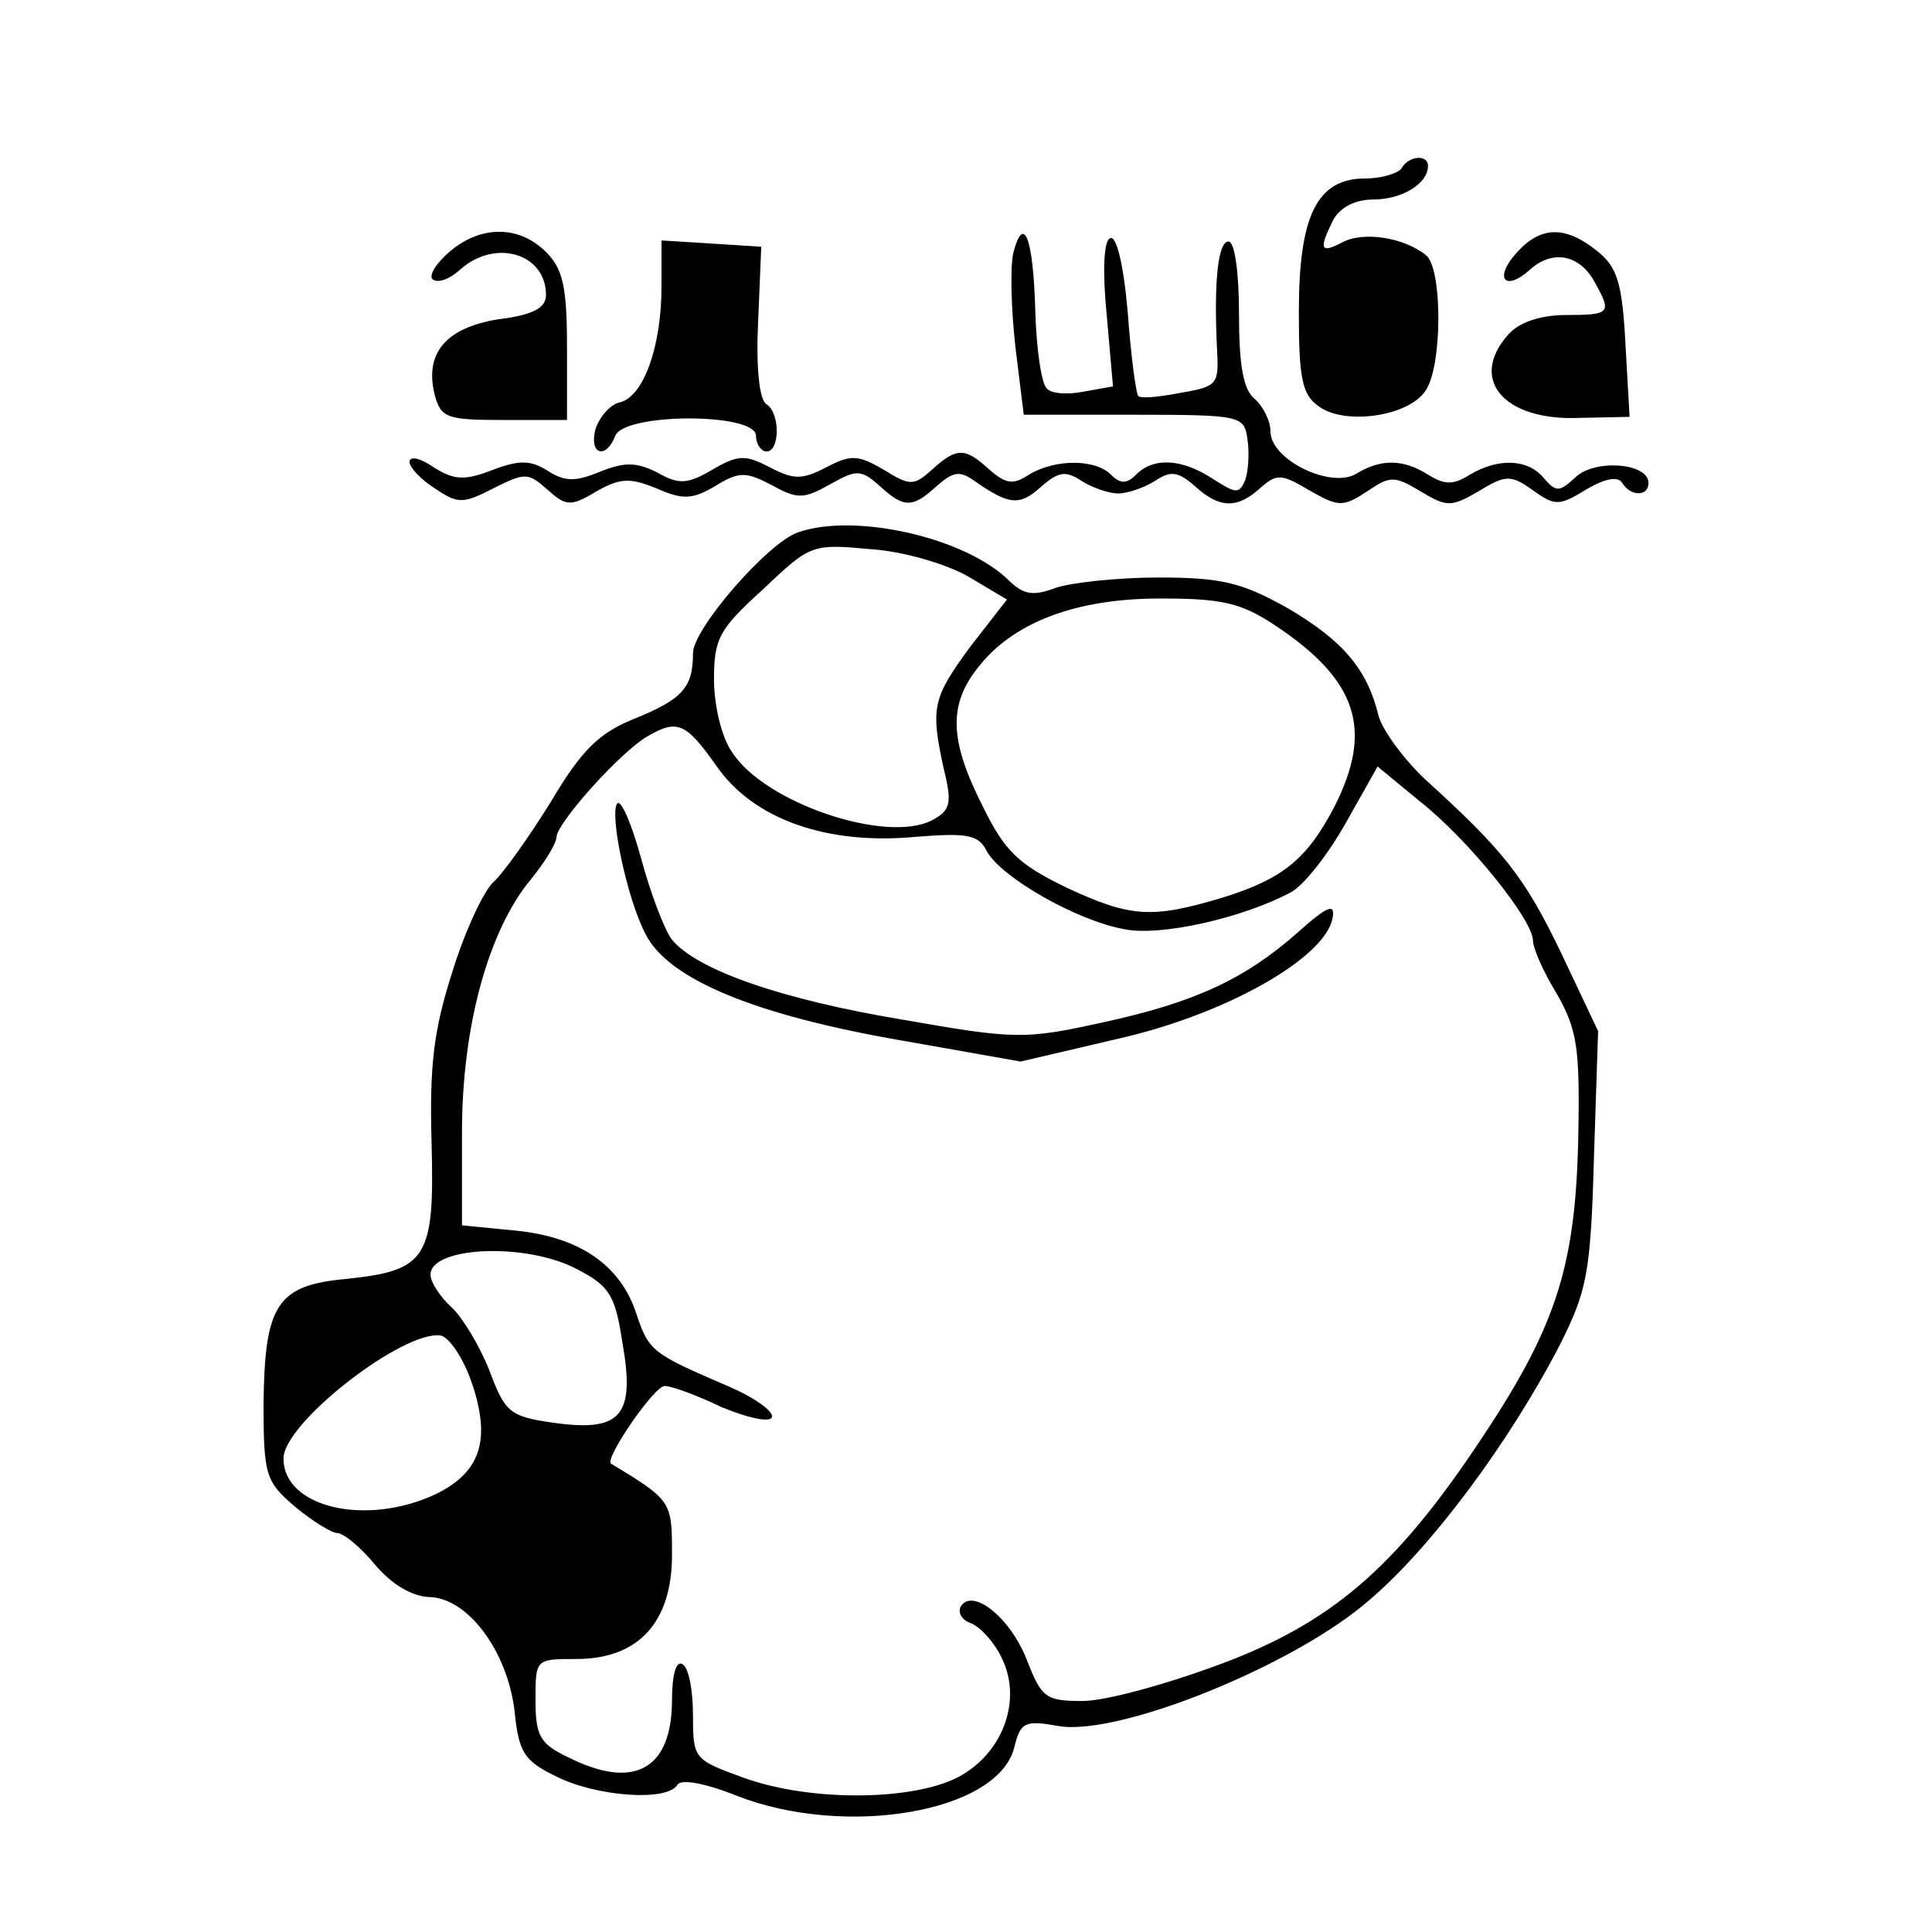
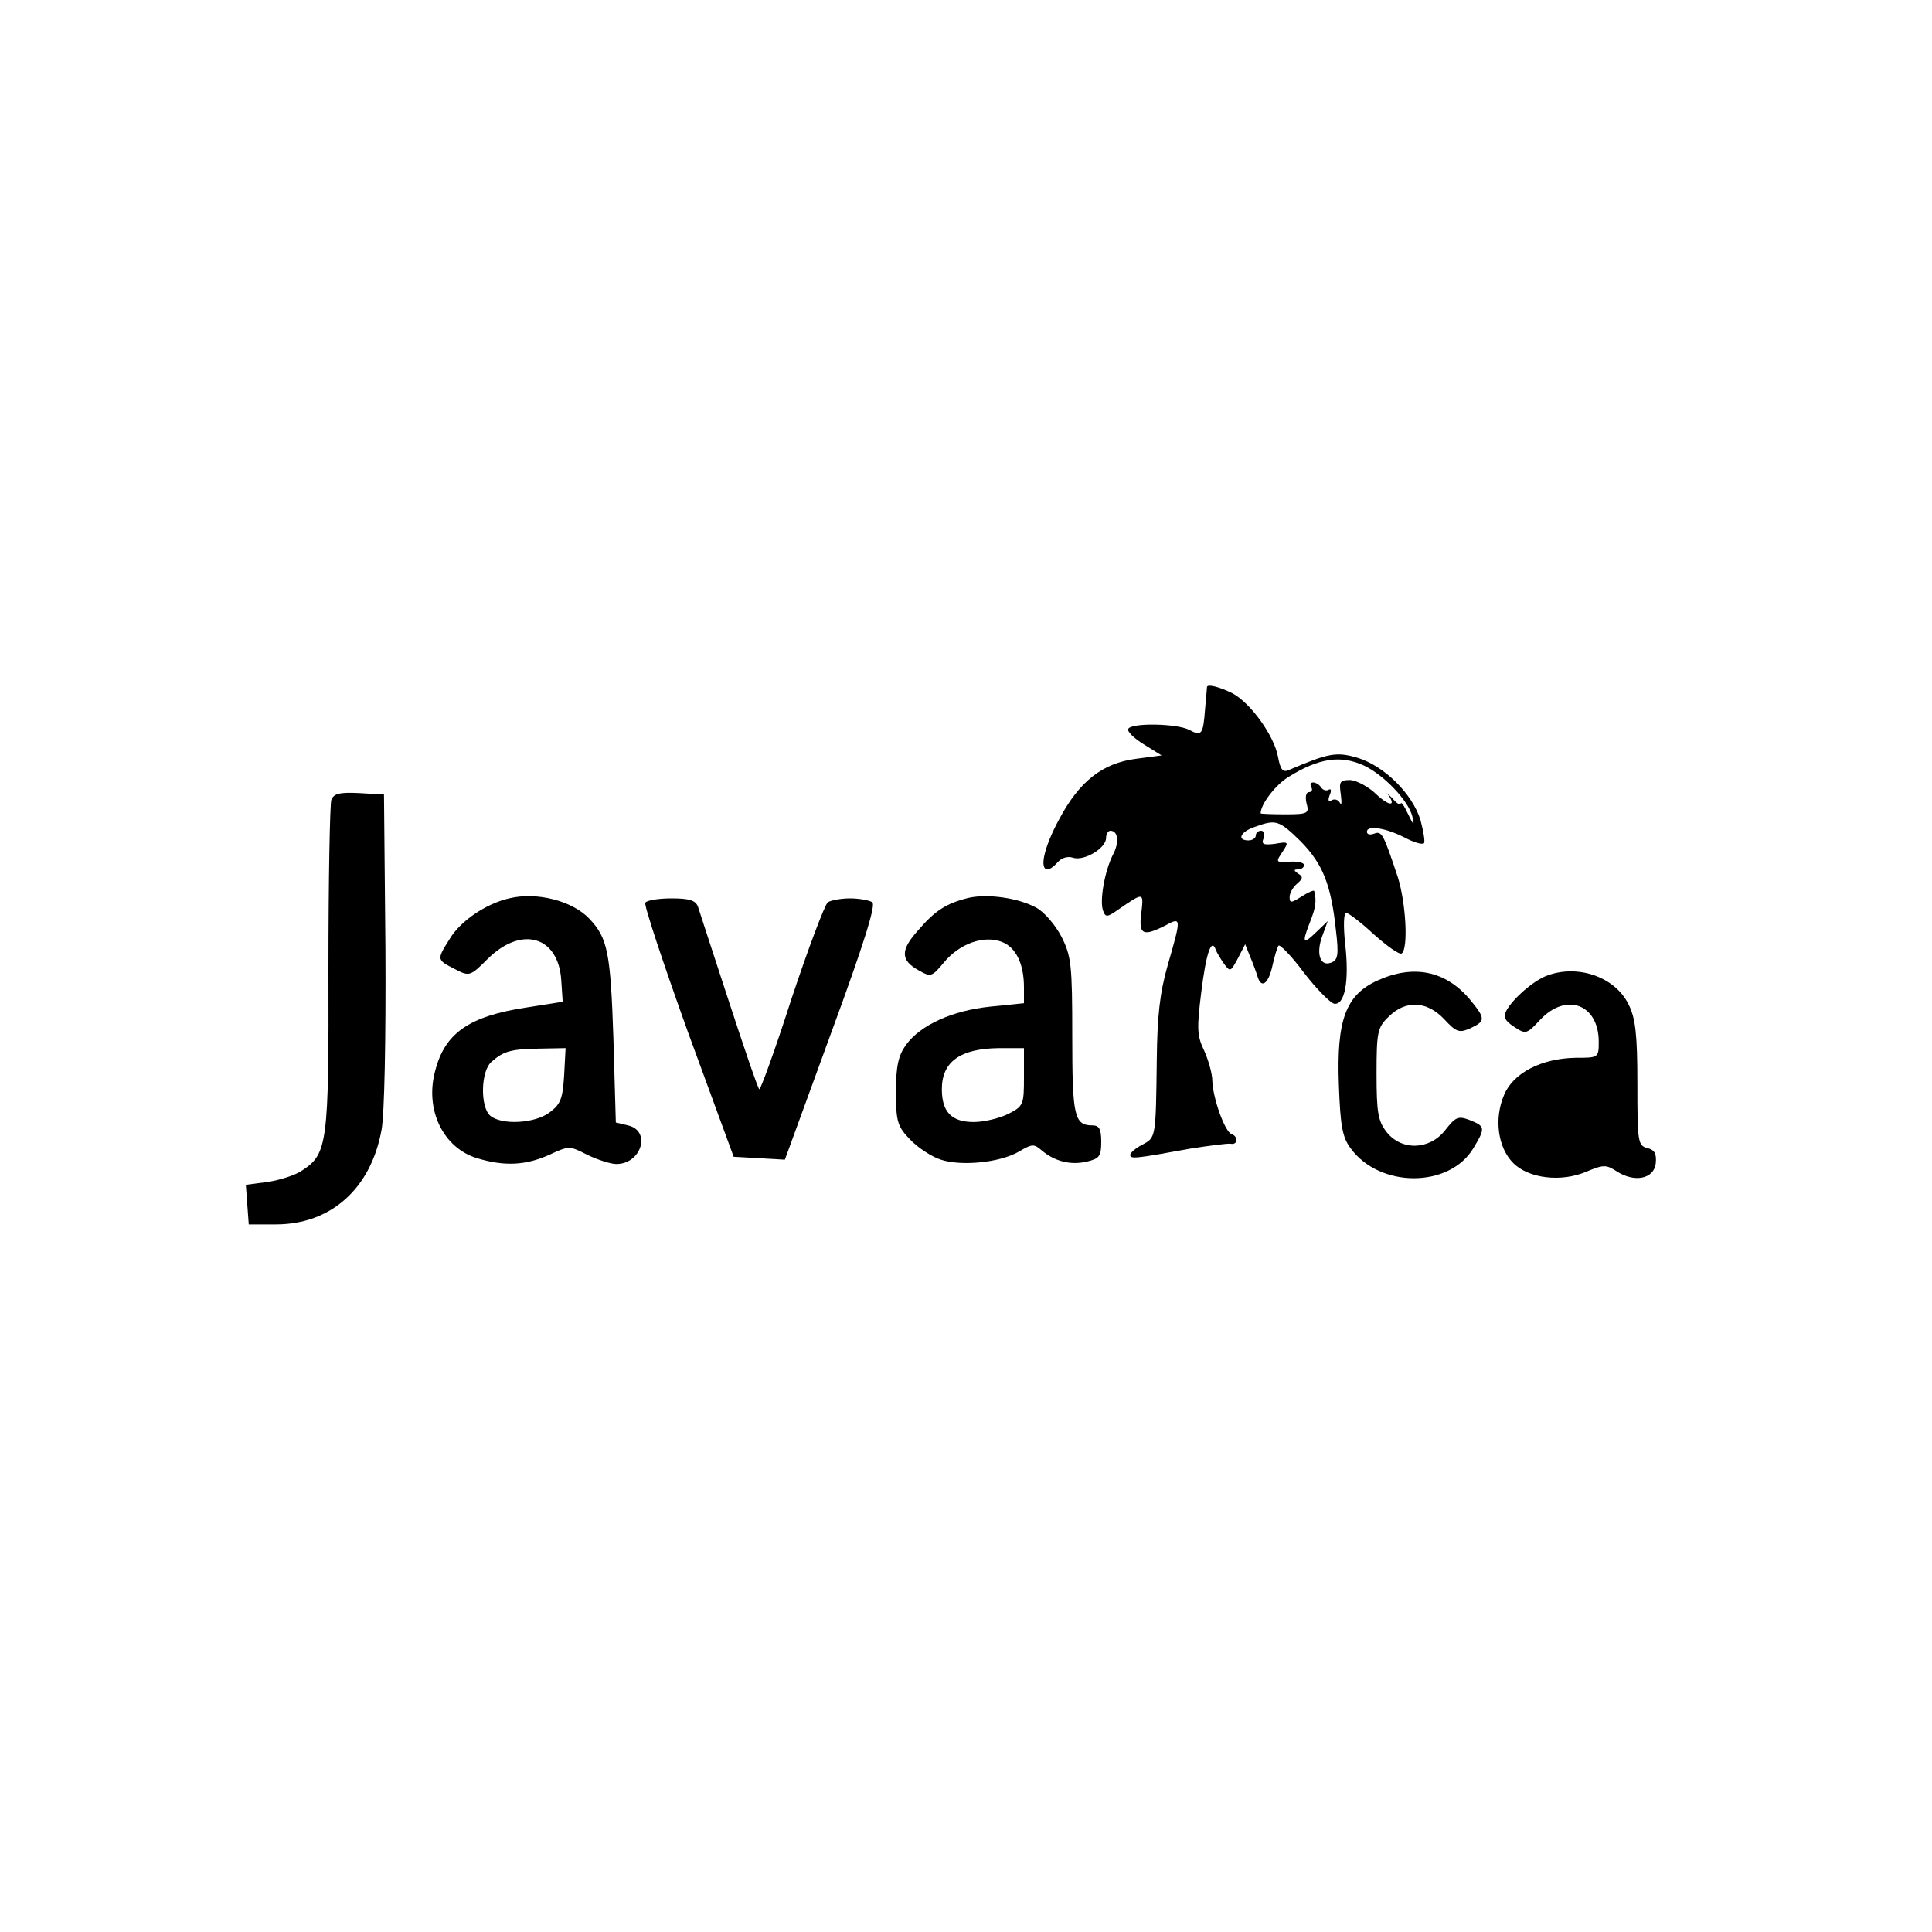
- <svg xmlns="http://www.w3.org/2000/svg" version="1.0" width="184pt" height="184pt" viewBox="0 0 184 184" preserveAspectRatio="xMidYMid meet">
-   <g transform="translate(0,184) scale(0.1,-0.1)" fill="#000000" stroke="none">
-     <path d="M1335 1680 c-3 -5 -19 -10 -35 -10 -46 0 -63 -36 -63 -127 0 -63 3 -79 19 -90 24 -18 84 -10 101 14 17 22 17 118 1 130 -21 17 -60 23 -80 12 -21 -11 -22 -6 -8 22 7 12 21 19 38 19 27 0 52 15 52 32 0 11 -18 10 -25 -2z" />
-     <path d="M429 1601 c-13 -11 -21 -23 -17 -27 5 -4 16 0 26 9 33 30 82 16 82 -24 0 -12 -12 -19 -45 -23 -50 -8 -71 -32 -61 -72 6 -22 11 -24 66 -24 l60 0 0 70 c0 57 -4 74 -20 90 -25 25 -61 26 -91 1z" />
-     <path d="M965 1599 c-3 -14 -2 -53 2 -89 l8 -65 105 0 c102 0 105 -1 108 -23 2 -13 1 -30 -2 -39 -6 -14 -9 -13 -31 1 -29 19 -56 21 -73 4 -9 -9 -15 -9 -24 0 -15 15 -53 15 -78 0 -15 -10 -22 -9 -38 5 -23 21 -31 21 -54 0 -18 -16 -21 -16 -47 0 -24 14 -31 14 -54 2 -23 -12 -31 -12 -54 0 -23 12 -30 12 -54 -2 -24 -14 -32 -15 -53 -3 -20 10 -31 10 -54 1 -24 -10 -34 -10 -51 1 -16 10 -27 10 -53 0 -26 -10 -36 -9 -55 3 -13 9 -23 11 -23 5 0 -5 11 -17 24 -25 22 -15 27 -15 56 0 30 15 33 15 51 -1 18 -16 22 -17 47 -2 23 13 32 13 57 3 25 -11 34 -11 56 2 23 14 29 14 54 1 25 -14 31 -13 56 1 25 14 29 14 47 -2 23 -21 31 -21 54 0 16 14 22 15 36 5 33 -23 43 -24 63 -6 17 15 24 16 39 6 11 -7 27 -12 35 -12 8 0 24 5 35 12 15 10 22 9 38 -5 23 -21 40 -22 62 -2 16 14 20 14 47 -2 28 -16 32 -16 55 -1 22 15 26 15 51 0 25 -15 29 -15 55 0 26 16 31 16 52 1 21 -15 25 -15 51 1 17 10 30 13 34 6 8 -13 25 -13 25 0 0 19 -50 23 -69 6 -16 -15 -19 -15 -31 -1 -15 18 -43 19 -70 3 -16 -10 -24 -10 -40 0 -24 15 -45 15 -68 1 -24 -15 -82 13 -82 40 0 10 -7 24 -15 31 -11 9 -15 32 -15 81 0 39 -4 69 -10 69 -10 0 -14 -38 -11 -101 2 -35 1 -37 -34 -43 -21 -4 -39 -6 -41 -3 -2 2 -7 38 -10 80 -4 46 -11 74 -17 70 -6 -3 -7 -33 -3 -73 l6 -68 -28 -5 c-15 -3 -31 -2 -35 3 -5 4 -10 37 -11 74 -2 70 -11 93 -21 55z" />
-     <path d="M1445 1600 c-23 -25 -12 -39 13 -16 22 19 48 13 62 -15 15 -27 13 -29 -28 -29 -25 0 -45 -7 -55 -18 -39 -43 -5 -83 67 -80 l48 1 -4 70 c-3 58 -8 73 -27 88 -30 24 -53 24 -76 -1z" />
-     <path d="M630 1567 c0 -57 -17 -104 -39 -110 -10 -2 -20 -14 -24 -26 -6 -24 10 -29 19 -6 9 22 134 22 134 0 0 -8 5 -15 10 -15 13 0 13 37 0 45 -7 4 -10 36 -8 78 l3 72 -47 3 -48 3 0 -44z" />
-     <path d="M760 1333 c-29 -10 -100 -92 -100 -115 0 -33 -10 -44 -57 -63 -32 -13 -49 -29 -78 -78 -21 -34 -46 -69 -55 -77 -9 -8 -27 -46 -39 -85 -18 -56 -22 -89 -20 -163 3 -110 -4 -122 -81 -130 -66 -6 -78 -24 -79 -119 0 -68 2 -74 30 -98 17 -14 35 -25 40 -25 6 0 22 -13 36 -30 16 -19 35 -30 51 -31 37 0 75 -51 82 -108 4 -40 9 -48 40 -63 38 -19 105 -24 115 -8 3 6 26 2 56 -10 104 -41 250 -16 265 46 6 24 10 26 43 20 58 -9 224 58 295 120 59 50 134 151 182 244 25 50 29 67 32 176 l4 122 -35 74 c-35 73 -55 98 -130 166 -20 19 -40 46 -44 60 -11 45 -34 72 -87 103 -43 24 -62 29 -123 29 -39 0 -84 -5 -98 -10 -21 -8 -30 -6 -43 6 -41 42 -148 66 -202 47z m162 -42 l37 -22 -35 -45 c-36 -49 -38 -58 -25 -117 8 -32 6 -39 -11 -48 -43 -23 -160 16 -191 65 -10 14 -17 45 -17 69 0 39 5 48 47 86 45 43 47 43 102 38 31 -2 72 -14 93 -26z m293 -47 c78 -52 93 -99 56 -172 -26 -50 -49 -69 -107 -87 -67 -20 -87 -19 -149 10 -45 22 -58 34 -79 77 -32 63 -33 97 -4 133 33 42 92 65 173 65 59 0 77 -4 110 -26z m-533 -133 c35 -51 105 -76 190 -68 50 4 60 2 68 -14 14 -25 86 -66 131 -74 35 -7 113 11 158 35 12 6 35 35 52 65 l31 55 40 -33 c46 -36 108 -113 108 -133 0 -7 10 -30 23 -51 19 -34 22 -50 20 -141 -3 -121 -22 -178 -96 -288 -79 -118 -140 -170 -245 -209 -51 -19 -109 -35 -131 -35 -35 0 -39 3 -53 39 -16 41 -52 69 -63 51 -3 -6 1 -13 10 -16 9 -4 22 -18 29 -33 19 -38 3 -87 -37 -111 -41 -25 -143 -27 -209 -3 -47 17 -48 18 -48 59 0 24 -4 46 -10 49 -6 4 -10 -10 -10 -34 0 -66 -36 -86 -98 -55 -28 13 -32 21 -32 55 0 39 0 39 39 39 59 0 91 35 91 99 0 51 0 52 -58 87 -7 4 41 74 51 74 7 0 31 -9 54 -20 24 -10 45 -15 48 -10 3 5 -16 19 -42 30 -72 31 -75 33 -87 69 -15 46 -54 73 -115 79 l-51 5 0 89 c0 100 25 192 66 241 13 16 24 34 24 40 1 14 61 81 87 96 28 16 36 13 65 -28z m-132 -480 c31 -16 36 -25 43 -71 12 -69 -2 -84 -66 -75 -42 6 -46 10 -61 50 -9 23 -26 51 -36 60 -11 10 -20 24 -20 31 0 27 92 31 140 5z m-101 -107 c19 -55 9 -86 -34 -107 -66 -31 -145 -13 -145 34 0 34 115 123 150 117 8 -2 21 -21 29 -44z" />
-     <path d="M588 1075 c-8 -9 9 -91 27 -125 22 -43 105 -77 244 -101 l113 -20 94 22 c101 23 195 76 203 114 3 15 -4 13 -33 -13 -51 -45 -99 -67 -187 -86 -73 -16 -82 -16 -190 3 -114 19 -195 47 -219 76 -7 9 -20 43 -29 76 -9 33 -19 57 -23 54z" />
+ <svg xmlns="http://www.w3.org/2000/svg" version="1.0" width="400pt" height="400pt" viewBox="0 0 400 400" preserveAspectRatio="xMidYMid meet">
+   <g transform="translate(0,400) scale(0.1,-0.1)" fill="#000000" stroke="none">
+     <path d="M2499 2578 c0 -2 -2 -23 -4 -46 -4 -53 -7 -57 -33 -43 -25 13 -119 15 -126 2 -3 -5 11 -19 32 -32 l37 -23 -53 -7 c-69 -9 -117 -46 -159 -125 -31 -57 -42 -104 -24 -104 5 0 14 7 21 15 8 9 21 13 32 9 23 -7 68 20 68 41 0 8 4 15 9 15 16 0 19 -24 5 -50 -17 -34 -28 -96 -20 -116 5 -14 9 -13 33 4 51 35 51 35 46 -8 -6 -45 3 -50 50 -26 33 18 33 16 5 -81 -17 -59 -22 -107 -23 -198 -2 -162 -2 -160 -30 -175 -14 -7 -25 -17 -25 -21 0 -9 10 -8 125 13 39 6 76 11 83 10 15 -3 16 15 2 20 -14 4 -39 75 -40 110 0 15 -8 43 -17 63 -15 31 -15 47 -6 120 10 81 21 114 30 89 2 -6 10 -19 17 -29 13 -18 14 -17 29 11 l15 29 10 -25 c6 -14 13 -33 16 -43 8 -25 23 -13 31 26 4 17 9 35 12 39 2 4 26 -20 52 -55 26 -34 55 -63 63 -65 22 -4 32 46 23 124 -4 37 -3 64 2 64 5 0 31 -20 58 -45 27 -24 52 -42 57 -39 14 9 9 104 -8 158 -30 90 -33 96 -49 90 -8 -3 -15 -2 -15 4 0 14 39 8 78 -12 19 -10 36 -15 40 -12 3 3 -1 25 -7 48 -17 55 -75 112 -130 129 -44 13 -60 10 -142 -25 -13 -6 -18 0 -23 27 -8 44 -57 112 -95 132 -27 13 -50 19 -52 13z m325 -163 c42 -20 92 -73 100 -105 5 -21 3 -20 -9 5 -8 17 -14 26 -15 21 0 -4 -8 0 -17 11 -10 10 -15 14 -10 9 19 -26 4 -26 -23 -1 -16 16 -41 29 -54 30 -22 0 -24 -3 -20 -30 2 -16 2 -24 -2 -17 -3 6 -11 9 -17 5 -7 -4 -8 0 -4 11 4 9 3 14 -2 11 -5 -3 -12 -1 -16 5 -3 5 -11 10 -16 10 -6 0 -7 -4 -4 -10 3 -5 1 -10 -5 -10 -6 0 -8 -10 -5 -23 6 -21 3 -23 -44 -23 -28 0 -51 1 -51 2 0 19 31 59 57 75 64 40 109 46 157 24z m-131 -157 c46 -47 63 -90 73 -185 6 -50 4 -61 -10 -66 -23 -9 -32 19 -18 56 l11 30 -24 -23 c-28 -27 -30 -23 -12 23 11 28 13 42 8 62 0 3 -12 -2 -26 -11 -22 -14 -25 -14 -25 -1 0 8 7 20 15 27 13 11 13 15 3 21 -10 7 -10 9 0 9 6 0 12 4 12 9 0 5 -13 8 -30 7 -29 -2 -29 -1 -15 20 14 21 13 22 -15 17 -24 -3 -29 -1 -24 11 3 9 1 16 -5 16 -6 0 -11 -4 -11 -10 0 -5 -7 -10 -15 -10 -25 0 -17 18 13 28 44 16 50 14 95 -30z" />
+     <path d="M686 2344 c-3 -9 -6 -166 -6 -350 1 -361 -2 -383 -54 -417 -14 -10 -46 -20 -71 -24 l-46 -6 3 -41 3 -41 56 0 c114 0 197 74 219 196 6 32 9 187 8 375 l-3 319 -51 3 c-41 2 -53 -1 -58 -14z" />
+     <path d="M1054 2140 c-48 -11 -101 -47 -123 -84 -27 -43 -27 -43 10 -62 31 -16 32 -16 70 22 70 68 145 45 151 -45 l3 -45 -76 -12 c-118 -18 -168 -53 -188 -131 -22 -81 17 -160 87 -181 56 -17 100 -15 149 7 41 19 42 19 79 0 21 -10 48 -19 60 -19 52 0 73 69 24 80 l-25 6 -5 174 c-6 179 -12 208 -50 248 -35 37 -109 56 -166 42z m114 -366 c-3 -48 -7 -60 -30 -77 -30 -23 -99 -27 -123 -7 -21 18 -20 93 3 112 25 22 40 26 100 27 l53 1 -3 -56z" />
+     <path d="M2005 2141 c-45 -11 -69 -26 -104 -67 -37 -41 -37 -62 1 -83 25 -14 27 -14 52 16 33 40 83 57 120 43 29 -11 46 -45 46 -94 l0 -33 -69 -7 c-79 -8 -145 -38 -175 -79 -16 -22 -21 -44 -21 -97 0 -62 3 -72 29 -99 16 -17 45 -36 64 -42 43 -14 123 -6 162 17 27 16 31 16 47 2 26 -22 59 -31 93 -23 26 6 30 11 30 41 0 26 -4 34 -18 34 -38 0 -42 19 -42 185 0 147 -2 165 -22 205 -13 25 -36 52 -53 61 -37 20 -100 29 -140 20z m115 -371 c0 -57 -1 -60 -32 -76 -18 -9 -50 -17 -72 -17 -46 0 -66 21 -66 68 0 57 38 84 118 85 l52 0 0 -60z" />
+     <path d="M1336 2131 c-3 -5 37 -125 88 -267 l95 -259 53 -3 53 -3 96 263 c67 182 93 265 85 270 -6 4 -27 8 -46 8 -19 0 -40 -4 -46 -8 -6 -4 -40 -94 -75 -199 -34 -106 -65 -191 -67 -188 -3 2 -31 84 -63 182 -32 98 -61 186 -64 196 -5 13 -18 17 -55 17 -27 0 -51 -4 -54 -9z" />
+     <path d="M2852 1970 c-66 -30 -85 -82 -80 -216 3 -84 7 -108 24 -131 60 -83 204 -83 254 -1 26 43 25 46 -7 59 -24 9 -29 7 -51 -21 -32 -41 -90 -43 -121 -4 -18 23 -21 41 -21 121 0 86 2 96 25 118 35 35 79 33 115 -5 25 -27 31 -29 54 -19 32 15 32 20 -1 60 -50 59 -116 73 -191 39z" />
+     <path d="M3200 1979 c-28 -12 -67 -46 -81 -71 -7 -13 -4 -21 16 -34 24 -16 26 -15 54 15 54 57 121 32 121 -46 0 -33 -1 -33 -47 -33 -71 -1 -130 -31 -149 -77 -21 -49 -13 -109 19 -141 32 -32 99 -40 151 -18 36 15 41 15 63 1 37 -24 77 -16 81 16 2 20 -2 28 -17 32 -20 5 -21 12 -21 134 0 102 -4 135 -18 163 -28 58 -107 85 -172 59z" />
  </g>
</svg>
